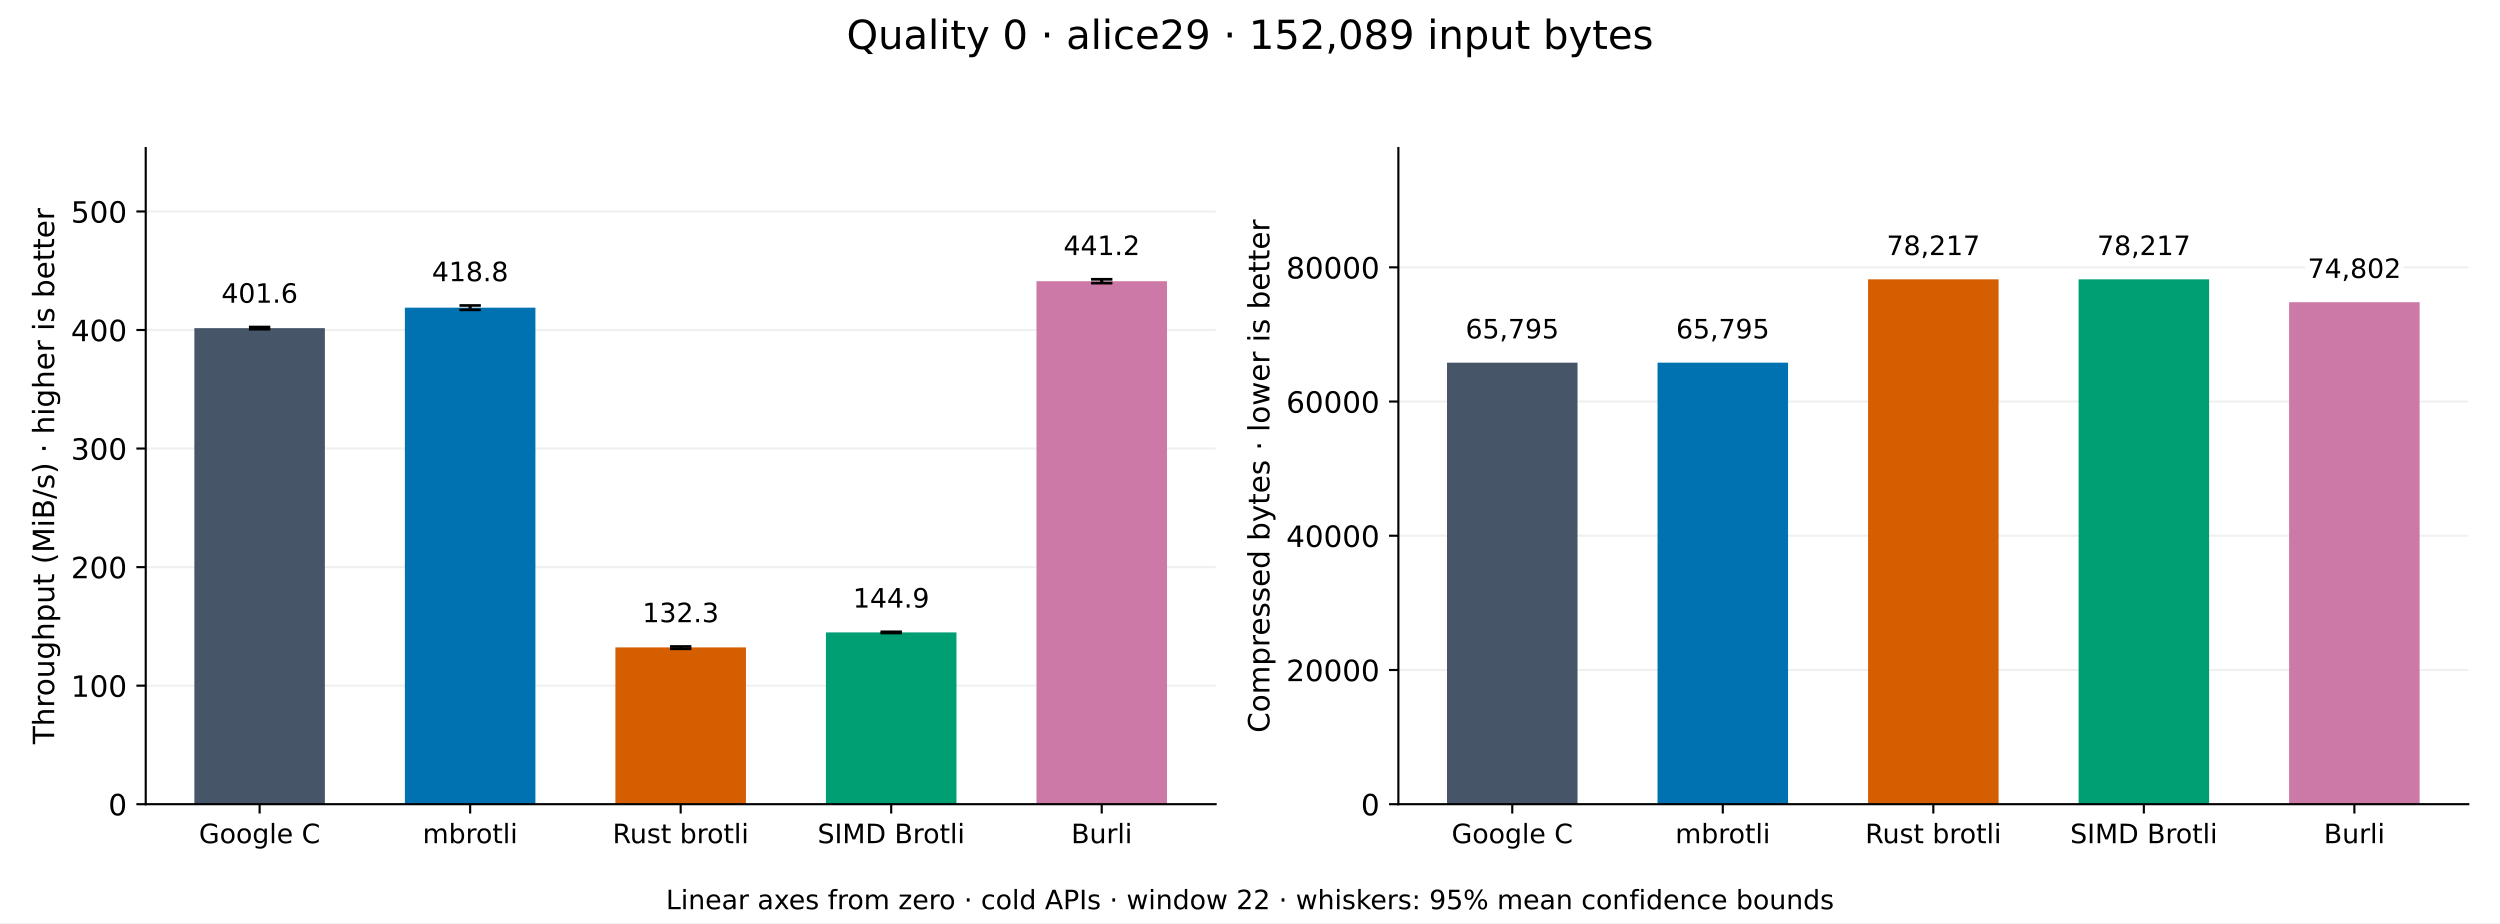
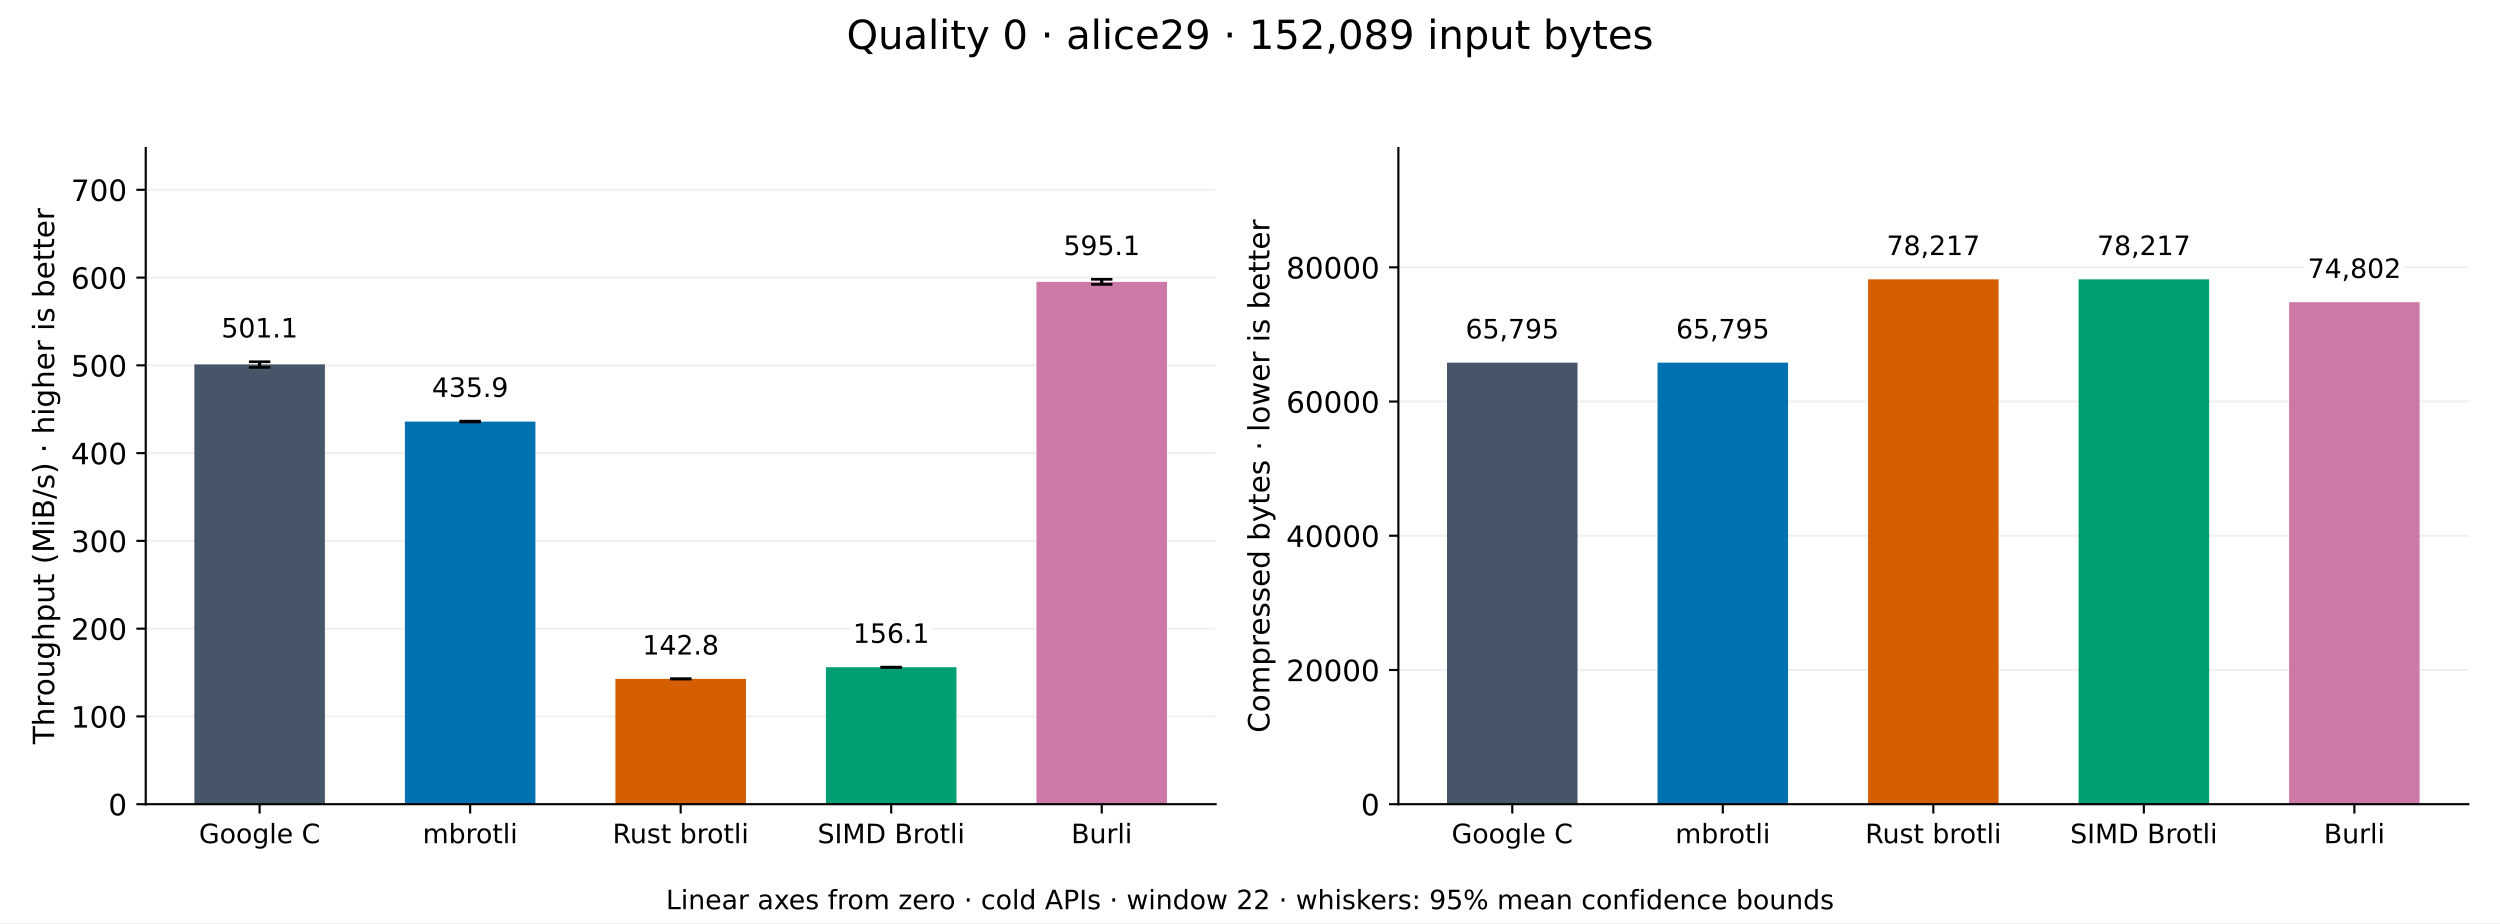
<svg xmlns="http://www.w3.org/2000/svg" xmlns:xlink="http://www.w3.org/1999/xlink" width="936pt" height="345.6pt" viewBox="0 0 936 345.6" version="1.1">
  <defs>
    <style type="text/css">*{stroke-linejoin: round; stroke-linecap: butt}</style>
  </defs>
  <g id="figure_1">
    <g id="patch_1">
      <path d="M 0 345.6 L 936 345.6 L 936 0 L 0 0 z " style="fill: #ffffff" />
    </g>
    <g id="axes_1">
      <g id="patch_2">
        <path d="M 54.56 301.088 L 455.13 301.088 L 455.13 55.44 L 54.56 55.44 z " style="fill: #ffffff" />
      </g>
      <g id="matplotlib.axis_1">
        <g id="xtick_1">
          <g id="line2d_1">
            <defs>
              <path id="m3d63aaa0ea" d="M 0 0 L 0 3.5 " style="stroke: #000000; stroke-width: 0.8" />
            </defs>
            <g>
              <use xlink:href="#m3d63aaa0ea" x="97.202" y="301.088" style="stroke: #000000; stroke-width: 0.8" />
            </g>
          </g>
          <g id="text_1">
            <text style="font-size: 10px; font-family: 'DejaVu Sans', 'Bitstream Vera Sans', 'Computer Modern Sans Serif', 'Lucida Grande', 'Verdana', 'Geneva', 'Lucid', 'Arial', 'Helvetica', 'Avant Garde', sans-serif; text-anchor: middle" x="97.202" y="315.686" transform="rotate(-0 97.20234 315.6864)">Google C</text>
          </g>
        </g>
        <g id="xtick_2">
          <g id="line2d_2">
            <g>
              <use xlink:href="#m3d63aaa0ea" x="176.024" y="301.088" style="stroke: #000000; stroke-width: 0.8" />
            </g>
          </g>
          <g id="text_2">
            <text style="font-size: 10px; font-family: 'DejaVu Sans', 'Bitstream Vera Sans', 'Computer Modern Sans Serif', 'Lucida Grande', 'Verdana', 'Geneva', 'Lucid', 'Arial', 'Helvetica', 'Avant Garde', sans-serif; text-anchor: middle" x="176.024" y="315.686" transform="rotate(-0 176.0237 315.6864)">mbrotli</text>
          </g>
        </g>
        <g id="xtick_3">
          <g id="line2d_3">
            <g>
              <use xlink:href="#m3d63aaa0ea" x="254.845" y="301.088" style="stroke: #000000; stroke-width: 0.8" />
            </g>
          </g>
          <g id="text_3">
            <text style="font-size: 10px; font-family: 'DejaVu Sans', 'Bitstream Vera Sans', 'Computer Modern Sans Serif', 'Lucida Grande', 'Verdana', 'Geneva', 'Lucid', 'Arial', 'Helvetica', 'Avant Garde', sans-serif; text-anchor: middle" x="254.845" y="315.686" transform="rotate(-0 254.845 315.6864)">Rust brotli</text>
          </g>
        </g>
        <g id="xtick_4">
          <g id="line2d_4">
            <g>
              <use xlink:href="#m3d63aaa0ea" x="333.666" y="301.088" style="stroke: #000000; stroke-width: 0.8" />
            </g>
          </g>
          <g id="text_4">
            <text style="font-size: 10px; font-family: 'DejaVu Sans', 'Bitstream Vera Sans', 'Computer Modern Sans Serif', 'Lucida Grande', 'Verdana', 'Geneva', 'Lucid', 'Arial', 'Helvetica', 'Avant Garde', sans-serif; text-anchor: middle" x="333.666" y="315.686" transform="rotate(-0 333.6663 315.6864)">SIMD Brotli</text>
          </g>
        </g>
        <g id="xtick_5">
          <g id="line2d_5">
            <g>
              <use xlink:href="#m3d63aaa0ea" x="412.488" y="301.088" style="stroke: #000000; stroke-width: 0.8" />
            </g>
          </g>
          <g id="text_5">
            <text style="font-size: 10px; font-family: 'DejaVu Sans', 'Bitstream Vera Sans', 'Computer Modern Sans Serif', 'Lucida Grande', 'Verdana', 'Geneva', 'Lucid', 'Arial', 'Helvetica', 'Avant Garde', sans-serif; text-anchor: middle" x="412.488" y="315.686" transform="rotate(-0 412.4877 315.6864)">Burli</text>
          </g>
        </g>
      </g>
      <g id="matplotlib.axis_2">
        <g id="ytick_1">
          <g id="line2d_6">
            <path d="M 54.56 301.088 L 455.13 301.088 " clip-path="url(#pb9456fbabf)" style="fill: none; stroke: #b0b0b0; stroke-opacity: 0.18; stroke-width: 0.8; stroke-linecap: square" />
          </g>
          <g id="line2d_7">
            <defs>
              <path id="mb6c034703b" d="M 0 0 L -3.5 0 " style="stroke: #000000; stroke-width: 0.8" />
            </defs>
            <g>
              <use xlink:href="#mb6c034703b" x="54.56" y="301.088" style="stroke: #000000; stroke-width: 0.8" />
            </g>
          </g>
          <g id="text_6">
            <text style="font-size: 11px; font-family: 'DejaVu Sans', 'Bitstream Vera Sans', 'Computer Modern Sans Serif', 'Lucida Grande', 'Verdana', 'Geneva', 'Lucid', 'Arial', 'Helvetica', 'Avant Garde', sans-serif; text-anchor: end" x="47.56" y="305.267" transform="rotate(-0 47.56 305.2671)">0</text>
          </g>
        </g>
        <g id="ytick_2">
          <g id="line2d_8">
-             <path d="M 54.56 256.706 L 455.13 256.706 " clip-path="url(#pb9456fbabf)" style="fill: none; stroke: #b0b0b0; stroke-opacity: 0.18; stroke-width: 0.8; stroke-linecap: square" />
+             <path d="M 54.56 268.228 L 455.13 268.228 " clip-path="url(#pb9456fbabf)" style="fill: none; stroke: #b0b0b0; stroke-opacity: 0.18; stroke-width: 0.8; stroke-linecap: square" />
          </g>
          <g id="line2d_9">
            <g>
-               <use xlink:href="#mb6c034703b" x="54.56" y="256.706" style="stroke: #000000; stroke-width: 0.8" />
+               <use xlink:href="#mb6c034703b" x="54.56" y="268.228" style="stroke: #000000; stroke-width: 0.8" />
            </g>
          </g>
          <g id="text_7">
-             <text style="font-size: 11px; font-family: 'DejaVu Sans', 'Bitstream Vera Sans', 'Computer Modern Sans Serif', 'Lucida Grande', 'Verdana', 'Geneva', 'Lucid', 'Arial', 'Helvetica', 'Avant Garde', sans-serif; text-anchor: end" x="47.56" y="260.885" transform="rotate(-0 47.56 260.8852)">100</text>
+             <text style="font-size: 11px; font-family: 'DejaVu Sans', 'Bitstream Vera Sans', 'Computer Modern Sans Serif', 'Lucida Grande', 'Verdana', 'Geneva', 'Lucid', 'Arial', 'Helvetica', 'Avant Garde', sans-serif; text-anchor: end" x="47.56" y="272.407" transform="rotate(-0 47.56 272.4067)">100</text>
          </g>
        </g>
        <g id="ytick_3">
          <g id="line2d_10">
-             <path d="M 54.56 212.324 L 455.13 212.324 " clip-path="url(#pb9456fbabf)" style="fill: none; stroke: #b0b0b0; stroke-opacity: 0.18; stroke-width: 0.8; stroke-linecap: square" />
+             <path d="M 54.56 235.367 L 455.13 235.367 " clip-path="url(#pb9456fbabf)" style="fill: none; stroke: #b0b0b0; stroke-opacity: 0.18; stroke-width: 0.8; stroke-linecap: square" />
          </g>
          <g id="line2d_11">
            <g>
-               <use xlink:href="#mb6c034703b" x="54.56" y="212.324" style="stroke: #000000; stroke-width: 0.8" />
+               <use xlink:href="#mb6c034703b" x="54.56" y="235.367" style="stroke: #000000; stroke-width: 0.8" />
            </g>
          </g>
          <g id="text_8">
-             <text style="font-size: 11px; font-family: 'DejaVu Sans', 'Bitstream Vera Sans', 'Computer Modern Sans Serif', 'Lucida Grande', 'Verdana', 'Geneva', 'Lucid', 'Arial', 'Helvetica', 'Avant Garde', sans-serif; text-anchor: end" x="47.56" y="216.503" transform="rotate(-0 47.56 216.5033)">200</text>
+             <text style="font-size: 11px; font-family: 'DejaVu Sans', 'Bitstream Vera Sans', 'Computer Modern Sans Serif', 'Lucida Grande', 'Verdana', 'Geneva', 'Lucid', 'Arial', 'Helvetica', 'Avant Garde', sans-serif; text-anchor: end" x="47.56" y="239.546" transform="rotate(-0 47.56 239.5462)">200</text>
          </g>
        </g>
        <g id="ytick_4">
          <g id="line2d_12">
-             <path d="M 54.56 167.942 L 455.13 167.942 " clip-path="url(#pb9456fbabf)" style="fill: none; stroke: #b0b0b0; stroke-opacity: 0.18; stroke-width: 0.8; stroke-linecap: square" />
+             <path d="M 54.56 202.507 L 455.13 202.507 " clip-path="url(#pb9456fbabf)" style="fill: none; stroke: #b0b0b0; stroke-opacity: 0.18; stroke-width: 0.8; stroke-linecap: square" />
          </g>
          <g id="line2d_13">
            <g>
-               <use xlink:href="#mb6c034703b" x="54.56" y="167.942" style="stroke: #000000; stroke-width: 0.8" />
+               <use xlink:href="#mb6c034703b" x="54.56" y="202.507" style="stroke: #000000; stroke-width: 0.8" />
            </g>
          </g>
          <g id="text_9">
-             <text style="font-size: 11px; font-family: 'DejaVu Sans', 'Bitstream Vera Sans', 'Computer Modern Sans Serif', 'Lucida Grande', 'Verdana', 'Geneva', 'Lucid', 'Arial', 'Helvetica', 'Avant Garde', sans-serif; text-anchor: end" x="47.56" y="172.121" transform="rotate(-0 47.56 172.1214)">300</text>
+             <text style="font-size: 11px; font-family: 'DejaVu Sans', 'Bitstream Vera Sans', 'Computer Modern Sans Serif', 'Lucida Grande', 'Verdana', 'Geneva', 'Lucid', 'Arial', 'Helvetica', 'Avant Garde', sans-serif; text-anchor: end" x="47.56" y="206.686" transform="rotate(-0 47.56 206.6858)">300</text>
          </g>
        </g>
        <g id="ytick_5">
          <g id="line2d_14">
-             <path d="M 54.56 123.56 L 455.13 123.56 " clip-path="url(#pb9456fbabf)" style="fill: none; stroke: #b0b0b0; stroke-opacity: 0.18; stroke-width: 0.8; stroke-linecap: square" />
+             <path d="M 54.56 169.646 L 455.13 169.646 " clip-path="url(#pb9456fbabf)" style="fill: none; stroke: #b0b0b0; stroke-opacity: 0.18; stroke-width: 0.8; stroke-linecap: square" />
          </g>
          <g id="line2d_15">
            <g>
-               <use xlink:href="#mb6c034703b" x="54.56" y="123.56" style="stroke: #000000; stroke-width: 0.8" />
+               <use xlink:href="#mb6c034703b" x="54.56" y="169.646" style="stroke: #000000; stroke-width: 0.8" />
            </g>
          </g>
          <g id="text_10">
-             <text style="font-size: 11px; font-family: 'DejaVu Sans', 'Bitstream Vera Sans', 'Computer Modern Sans Serif', 'Lucida Grande', 'Verdana', 'Geneva', 'Lucid', 'Arial', 'Helvetica', 'Avant Garde', sans-serif; text-anchor: end" x="47.56" y="127.74" transform="rotate(-0 47.56 127.7395)">400</text>
+             <text style="font-size: 11px; font-family: 'DejaVu Sans', 'Bitstream Vera Sans', 'Computer Modern Sans Serif', 'Lucida Grande', 'Verdana', 'Geneva', 'Lucid', 'Arial', 'Helvetica', 'Avant Garde', sans-serif; text-anchor: end" x="47.56" y="173.825" transform="rotate(-0 47.56 173.8253)">400</text>
          </g>
        </g>
        <g id="ytick_6">
          <g id="line2d_16">
-             <path d="M 54.56 79.178 L 455.13 79.178 " clip-path="url(#pb9456fbabf)" style="fill: none; stroke: #b0b0b0; stroke-opacity: 0.18; stroke-width: 0.8; stroke-linecap: square" />
+             <path d="M 54.56 136.786 L 455.13 136.786 " clip-path="url(#pb9456fbabf)" style="fill: none; stroke: #b0b0b0; stroke-opacity: 0.18; stroke-width: 0.8; stroke-linecap: square" />
          </g>
          <g id="line2d_17">
            <g>
-               <use xlink:href="#mb6c034703b" x="54.56" y="79.178" style="stroke: #000000; stroke-width: 0.8" />
+               <use xlink:href="#mb6c034703b" x="54.56" y="136.786" style="stroke: #000000; stroke-width: 0.8" />
            </g>
          </g>
          <g id="text_11">
-             <text style="font-size: 11px; font-family: 'DejaVu Sans', 'Bitstream Vera Sans', 'Computer Modern Sans Serif', 'Lucida Grande', 'Verdana', 'Geneva', 'Lucid', 'Arial', 'Helvetica', 'Avant Garde', sans-serif; text-anchor: end" x="47.56" y="83.358" transform="rotate(-0 47.56 83.35762)">500</text>
-           </g>
-         </g>
-         <g id="text_12">
+             <text style="font-size: 11px; font-family: 'DejaVu Sans', 'Bitstream Vera Sans', 'Computer Modern Sans Serif', 'Lucida Grande', 'Verdana', 'Geneva', 'Lucid', 'Arial', 'Helvetica', 'Avant Garde', sans-serif; text-anchor: end" x="47.56" y="140.965" transform="rotate(-0 47.56 140.9648)">500</text>
+           </g>
+         </g>
+         <g id="ytick_7">
+           <g id="line2d_18">
+             <path d="M 54.56 103.925 L 455.13 103.925 " clip-path="url(#pb9456fbabf)" style="fill: none; stroke: #b0b0b0; stroke-opacity: 0.18; stroke-width: 0.8; stroke-linecap: square" />
+           </g>
+           <g id="line2d_19">
+             <g>
+               <use xlink:href="#mb6c034703b" x="54.56" y="103.925" style="stroke: #000000; stroke-width: 0.8" />
+             </g>
+           </g>
+           <g id="text_12">
+             <text style="font-size: 11px; font-family: 'DejaVu Sans', 'Bitstream Vera Sans', 'Computer Modern Sans Serif', 'Lucida Grande', 'Verdana', 'Geneva', 'Lucid', 'Arial', 'Helvetica', 'Avant Garde', sans-serif; text-anchor: end" x="47.56" y="108.104" transform="rotate(-0 47.56 108.1044)">600</text>
+           </g>
+         </g>
+         <g id="ytick_8">
+           <g id="line2d_20">
+             <path d="M 54.56 71.065 L 455.13 71.065 " clip-path="url(#pb9456fbabf)" style="fill: none; stroke: #b0b0b0; stroke-opacity: 0.18; stroke-width: 0.8; stroke-linecap: square" />
+           </g>
+           <g id="line2d_21">
+             <g>
+               <use xlink:href="#mb6c034703b" x="54.56" y="71.065" style="stroke: #000000; stroke-width: 0.8" />
+             </g>
+           </g>
+           <g id="text_13">
+             <text style="font-size: 11px; font-family: 'DejaVu Sans', 'Bitstream Vera Sans', 'Computer Modern Sans Serif', 'Lucida Grande', 'Verdana', 'Geneva', 'Lucid', 'Arial', 'Helvetica', 'Avant Garde', sans-serif; text-anchor: end" x="47.56" y="75.244" transform="rotate(-0 47.56 75.2439)">700</text>
+           </g>
+         </g>
+         <g id="text_14">
          <text style="font-size: 11px; font-family: 'DejaVu Sans', 'Bitstream Vera Sans', 'Computer Modern Sans Serif', 'Lucida Grande', 'Verdana', 'Geneva', 'Lucid', 'Arial', 'Helvetica', 'Avant Garde', sans-serif; text-anchor: middle" x="20.276" y="178.264" transform="rotate(-90 20.27609 178.264)">Throughput (MiB/s) · higher is better</text>
        </g>
      </g>
      <g id="patch_3">
-         <path d="M 72.768 301.088 L 121.637 301.088 L 121.637 122.847 L 72.768 122.847 z " clip-path="url(#pb9456fbabf)" style="fill: #475569" />
+         <path d="M 72.768 301.088 L 121.637 301.088 L 121.637 136.436 L 72.768 136.436 z " clip-path="url(#pb9456fbabf)" style="fill: #475569" />
      </g>
      <g id="patch_4">
-         <path d="M 151.589 301.088 L 200.458 301.088 L 200.458 115.196 L 151.589 115.196 z " clip-path="url(#pb9456fbabf)" style="fill: #0072b2" />
+         <path d="M 151.589 301.088 L 200.458 301.088 L 200.458 157.837 L 151.589 157.837 z " clip-path="url(#pb9456fbabf)" style="fill: #0072b2" />
      </g>
      <g id="patch_5">
-         <path d="M 230.41 301.088 L 279.28 301.088 L 279.28 242.392 L 230.41 242.392 z " clip-path="url(#pb9456fbabf)" style="fill: #d55e00" />
+         <path d="M 230.41 301.088 L 279.28 301.088 L 279.28 254.177 L 230.41 254.177 z " clip-path="url(#pb9456fbabf)" style="fill: #d55e00" />
      </g>
      <g id="patch_6">
-         <path d="M 309.232 301.088 L 358.101 301.088 L 358.101 236.758 L 309.232 236.758 z " clip-path="url(#pb9456fbabf)" style="fill: #009e73" />
+         <path d="M 309.232 301.088 L 358.101 301.088 L 358.101 249.803 L 309.232 249.803 z " clip-path="url(#pb9456fbabf)" style="fill: #009e73" />
      </g>
      <g id="patch_7">
-         <path d="M 388.053 301.088 L 436.922 301.088 L 436.922 105.288 L 388.053 105.288 z " clip-path="url(#pb9456fbabf)" style="fill: #cc79a7" />
+         <path d="M 388.053 301.088 L 436.922 301.088 L 436.922 105.531 L 388.053 105.531 z " clip-path="url(#pb9456fbabf)" style="fill: #cc79a7" />
      </g>
      <g id="LineCollection_1">
-         <path d="M 97.202 123.261 L 97.202 122.434 " clip-path="url(#pb9456fbabf)" style="fill: none; stroke: #000000; stroke-width: 1.2" />
-         <path d="M 176.024 116.025 L 176.024 114.358 " clip-path="url(#pb9456fbabf)" style="fill: none; stroke: #000000; stroke-width: 1.2" />
-         <path d="M 254.845 242.915 L 254.845 242.036 " clip-path="url(#pb9456fbabf)" style="fill: none; stroke: #000000; stroke-width: 1.2" />
-         <path d="M 333.666 236.988 L 333.666 236.555 " clip-path="url(#pb9456fbabf)" style="fill: none; stroke: #000000; stroke-width: 1.2" />
-         <path d="M 412.488 105.997 L 412.488 104.57 " clip-path="url(#pb9456fbabf)" style="fill: none; stroke: #000000; stroke-width: 1.2" />
-       </g>
-       <g id="line2d_18">
+         <path d="M 97.202 137.551 L 97.202 135.425 " clip-path="url(#pb9456fbabf)" style="fill: none; stroke: #000000; stroke-width: 1.2" />
+         <path d="M 176.024 158.006 L 176.024 157.683 " clip-path="url(#pb9456fbabf)" style="fill: none; stroke: #000000; stroke-width: 1.2" />
+         <path d="M 254.845 254.226 L 254.845 254.135 " clip-path="url(#pb9456fbabf)" style="fill: none; stroke: #000000; stroke-width: 1.2" />
+         <path d="M 333.666 249.843 L 333.666 249.766 " clip-path="url(#pb9456fbabf)" style="fill: none; stroke: #000000; stroke-width: 1.2" />
+         <path d="M 412.488 106.479 L 412.488 104.57 " clip-path="url(#pb9456fbabf)" style="fill: none; stroke: #000000; stroke-width: 1.2" />
+       </g>
+       <g id="line2d_22">
        <defs>
          <path id="ma4d3aa00d3" d="M 4 0 L -4 -0 " style="stroke: #000000" />
        </defs>
        <g clip-path="url(#pb9456fbabf)">
-           <use xlink:href="#ma4d3aa00d3" x="97.202" y="123.261" style="fill: #1f77b4; stroke: #000000" />
-           <use xlink:href="#ma4d3aa00d3" x="176.024" y="116.025" style="fill: #1f77b4; stroke: #000000" />
-           <use xlink:href="#ma4d3aa00d3" x="254.845" y="242.915" style="fill: #1f77b4; stroke: #000000" />
-           <use xlink:href="#ma4d3aa00d3" x="333.666" y="236.988" style="fill: #1f77b4; stroke: #000000" />
-           <use xlink:href="#ma4d3aa00d3" x="412.488" y="105.997" style="fill: #1f77b4; stroke: #000000" />
-         </g>
-       </g>
-       <g id="line2d_19">
+           <use xlink:href="#ma4d3aa00d3" x="97.202" y="137.551" style="fill: #1f77b4; stroke: #000000" />
+           <use xlink:href="#ma4d3aa00d3" x="176.024" y="158.006" style="fill: #1f77b4; stroke: #000000" />
+           <use xlink:href="#ma4d3aa00d3" x="254.845" y="254.226" style="fill: #1f77b4; stroke: #000000" />
+           <use xlink:href="#ma4d3aa00d3" x="333.666" y="249.843" style="fill: #1f77b4; stroke: #000000" />
+           <use xlink:href="#ma4d3aa00d3" x="412.488" y="106.479" style="fill: #1f77b4; stroke: #000000" />
+         </g>
+       </g>
+       <g id="line2d_23">
        <g clip-path="url(#pb9456fbabf)">
-           <use xlink:href="#ma4d3aa00d3" x="97.202" y="122.434" style="fill: #1f77b4; stroke: #000000" />
-           <use xlink:href="#ma4d3aa00d3" x="176.024" y="114.358" style="fill: #1f77b4; stroke: #000000" />
-           <use xlink:href="#ma4d3aa00d3" x="254.845" y="242.036" style="fill: #1f77b4; stroke: #000000" />
-           <use xlink:href="#ma4d3aa00d3" x="333.666" y="236.555" style="fill: #1f77b4; stroke: #000000" />
+           <use xlink:href="#ma4d3aa00d3" x="97.202" y="135.425" style="fill: #1f77b4; stroke: #000000" />
+           <use xlink:href="#ma4d3aa00d3" x="176.024" y="157.683" style="fill: #1f77b4; stroke: #000000" />
+           <use xlink:href="#ma4d3aa00d3" x="254.845" y="254.135" style="fill: #1f77b4; stroke: #000000" />
+           <use xlink:href="#ma4d3aa00d3" x="333.666" y="249.766" style="fill: #1f77b4; stroke: #000000" />
          <use xlink:href="#ma4d3aa00d3" x="412.488" y="104.57" style="fill: #1f77b4; stroke: #000000" />
        </g>
      </g>
      <g id="patch_8">
        <path d="M 54.56 301.088 L 54.56 55.44 " style="fill: none; stroke: #000000; stroke-width: 0.8; stroke-linejoin: miter; stroke-linecap: square" />
      </g>
      <g id="patch_9">
        <path d="M 54.56 301.088 L 455.13 301.088 " style="fill: none; stroke: #000000; stroke-width: 0.8; stroke-linejoin: miter; stroke-linecap: square" />
      </g>
-       <g id="text_13">
+       <g id="text_15">
        <g id="patch_10">
-           <path d="M 81.888 116.434 L 112.516 116.434 L 112.516 104.755 L 81.888 104.755 z " style="fill: #ffffff; opacity: 0.9" />
-         </g>
-         <text style="font-size: 10px; font-family: 'DejaVu Sans', 'Bitstream Vera Sans', 'Computer Modern Sans Serif', 'Lucida Grande', 'Verdana', 'Geneva', 'Lucid', 'Arial', 'Helvetica', 'Avant Garde', sans-serif; text-anchor: middle" x="97.202" y="113.354" transform="rotate(-0 97.20234 113.3538)">401.6</text>
-       </g>
-       <g id="text_14">
+           <path d="M 81.888 129.425 L 112.516 129.425 L 112.516 117.747 L 81.888 117.747 z " style="fill: #ffffff; opacity: 0.9" />
+         </g>
+         <text style="font-size: 10px; font-family: 'DejaVu Sans', 'Bitstream Vera Sans', 'Computer Modern Sans Serif', 'Lucida Grande', 'Verdana', 'Geneva', 'Lucid', 'Arial', 'Helvetica', 'Avant Garde', sans-serif; text-anchor: middle" x="97.202" y="126.345" transform="rotate(-0 97.20234 126.3451)">501.1</text>
+       </g>
+       <g id="text_16">
        <g id="patch_11">
-           <path d="M 160.71 108.358 L 191.338 108.358 L 191.338 96.68 L 160.71 96.68 z " style="fill: #ffffff; opacity: 0.9" />
-         </g>
-         <text style="font-size: 10px; font-family: 'DejaVu Sans', 'Bitstream Vera Sans', 'Computer Modern Sans Serif', 'Lucida Grande', 'Verdana', 'Geneva', 'Lucid', 'Arial', 'Helvetica', 'Avant Garde', sans-serif; text-anchor: middle" x="176.024" y="105.278" transform="rotate(-0 176.0237 105.278)">418.8</text>
-       </g>
-       <g id="text_15">
+           <path d="M 160.71 151.683 L 191.338 151.683 L 191.338 140.005 L 160.71 140.005 z " style="fill: #ffffff; opacity: 0.9" />
+         </g>
+         <text style="font-size: 10px; font-family: 'DejaVu Sans', 'Bitstream Vera Sans', 'Computer Modern Sans Serif', 'Lucida Grande', 'Verdana', 'Geneva', 'Lucid', 'Arial', 'Helvetica', 'Avant Garde', sans-serif; text-anchor: middle" x="176.024" y="148.604" transform="rotate(-0 176.0237 148.6036)">435.9</text>
+       </g>
+       <g id="text_17">
        <g id="patch_12">
-           <path d="M 239.531 236.036 L 270.159 236.036 L 270.159 224.358 L 239.531 224.358 z " style="fill: #ffffff; opacity: 0.9" />
-         </g>
-         <text style="font-size: 10px; font-family: 'DejaVu Sans', 'Bitstream Vera Sans', 'Computer Modern Sans Serif', 'Lucida Grande', 'Verdana', 'Geneva', 'Lucid', 'Arial', 'Helvetica', 'Avant Garde', sans-serif; text-anchor: middle" x="254.845" y="232.956" transform="rotate(-0 254.845 232.9559)">132.3</text>
-       </g>
-       <g id="text_16">
+           <path d="M 239.531 248.135 L 270.159 248.135 L 270.159 236.457 L 239.531 236.457 z " style="fill: #ffffff; opacity: 0.9" />
+         </g>
+         <text style="font-size: 10px; font-family: 'DejaVu Sans', 'Bitstream Vera Sans', 'Computer Modern Sans Serif', 'Lucida Grande', 'Verdana', 'Geneva', 'Lucid', 'Arial', 'Helvetica', 'Avant Garde', sans-serif; text-anchor: middle" x="254.845" y="245.055" transform="rotate(-0 254.845 245.055)">142.8</text>
+       </g>
+       <g id="text_18">
        <g id="patch_13">
-           <path d="M 318.352 230.555 L 348.98 230.555 L 348.98 218.877 L 318.352 218.877 z " style="fill: #ffffff; opacity: 0.9" />
-         </g>
-         <text style="font-size: 10px; font-family: 'DejaVu Sans', 'Bitstream Vera Sans', 'Computer Modern Sans Serif', 'Lucida Grande', 'Verdana', 'Geneva', 'Lucid', 'Arial', 'Helvetica', 'Avant Garde', sans-serif; text-anchor: middle" x="333.666" y="227.476" transform="rotate(-0 333.6663 227.4756)">144.9</text>
-       </g>
-       <g id="text_17">
+           <path d="M 318.352 243.766 L 348.98 243.766 L 348.98 232.088 L 318.352 232.088 z " style="fill: #ffffff; opacity: 0.9" />
+         </g>
+         <text style="font-size: 10px; font-family: 'DejaVu Sans', 'Bitstream Vera Sans', 'Computer Modern Sans Serif', 'Lucida Grande', 'Verdana', 'Geneva', 'Lucid', 'Arial', 'Helvetica', 'Avant Garde', sans-serif; text-anchor: middle" x="333.666" y="240.687" transform="rotate(-0 333.6663 240.6867)">156.1</text>
+       </g>
+       <g id="text_19">
        <g id="patch_14">
          <path d="M 397.174 98.57 L 427.802 98.57 L 427.802 86.891 L 397.174 86.891 z " style="fill: #ffffff; opacity: 0.9" />
        </g>
-         <text style="font-size: 10px; font-family: 'DejaVu Sans', 'Bitstream Vera Sans', 'Computer Modern Sans Serif', 'Lucida Grande', 'Verdana', 'Geneva', 'Lucid', 'Arial', 'Helvetica', 'Avant Garde', sans-serif; text-anchor: middle" x="412.488" y="95.49" transform="rotate(-0 412.4877 95.48991)">441.2</text>
+         <text style="font-size: 10px; font-family: 'DejaVu Sans', 'Bitstream Vera Sans', 'Computer Modern Sans Serif', 'Lucida Grande', 'Verdana', 'Geneva', 'Lucid', 'Arial', 'Helvetica', 'Avant Garde', sans-serif; text-anchor: middle" x="412.488" y="95.49" transform="rotate(-0 412.4877 95.48991)">595.1</text>
      </g>
    </g>
    <g id="axes_2">
      <g id="patch_15">
        <path d="M 523.55 301.088 L 924.12 301.088 L 924.12 55.44 L 523.55 55.44 z " style="fill: #ffffff" />
      </g>
      <g id="matplotlib.axis_3">
        <g id="xtick_6">
-           <g id="line2d_20">
+           <g id="line2d_24">
            <g>
              <use xlink:href="#m3d63aaa0ea" x="566.192" y="301.088" style="stroke: #000000; stroke-width: 0.8" />
            </g>
          </g>
-           <g id="text_18">
+           <g id="text_20">
            <text style="font-size: 10px; font-family: 'DejaVu Sans', 'Bitstream Vera Sans', 'Computer Modern Sans Serif', 'Lucida Grande', 'Verdana', 'Geneva', 'Lucid', 'Arial', 'Helvetica', 'Avant Garde', sans-serif; text-anchor: middle" x="566.192" y="315.686" transform="rotate(-0 566.1923 315.6864)">Google C</text>
          </g>
        </g>
        <g id="xtick_7">
-           <g id="line2d_21">
+           <g id="line2d_25">
            <g>
              <use xlink:href="#m3d63aaa0ea" x="645.014" y="301.088" style="stroke: #000000; stroke-width: 0.8" />
            </g>
          </g>
-           <g id="text_19">
+           <g id="text_21">
            <text style="font-size: 10px; font-family: 'DejaVu Sans', 'Bitstream Vera Sans', 'Computer Modern Sans Serif', 'Lucida Grande', 'Verdana', 'Geneva', 'Lucid', 'Arial', 'Helvetica', 'Avant Garde', sans-serif; text-anchor: middle" x="645.014" y="315.686" transform="rotate(-0 645.0137 315.6864)">mbrotli</text>
          </g>
        </g>
        <g id="xtick_8">
-           <g id="line2d_22">
+           <g id="line2d_26">
            <g>
              <use xlink:href="#m3d63aaa0ea" x="723.835" y="301.088" style="stroke: #000000; stroke-width: 0.8" />
            </g>
          </g>
-           <g id="text_20">
+           <g id="text_22">
            <text style="font-size: 10px; font-family: 'DejaVu Sans', 'Bitstream Vera Sans', 'Computer Modern Sans Serif', 'Lucida Grande', 'Verdana', 'Geneva', 'Lucid', 'Arial', 'Helvetica', 'Avant Garde', sans-serif; text-anchor: middle" x="723.835" y="315.686" transform="rotate(-0 723.835 315.6864)">Rust brotli</text>
          </g>
        </g>
        <g id="xtick_9">
-           <g id="line2d_23">
+           <g id="line2d_27">
            <g>
              <use xlink:href="#m3d63aaa0ea" x="802.656" y="301.088" style="stroke: #000000; stroke-width: 0.8" />
            </g>
          </g>
-           <g id="text_21">
+           <g id="text_23">
            <text style="font-size: 10px; font-family: 'DejaVu Sans', 'Bitstream Vera Sans', 'Computer Modern Sans Serif', 'Lucida Grande', 'Verdana', 'Geneva', 'Lucid', 'Arial', 'Helvetica', 'Avant Garde', sans-serif; text-anchor: middle" x="802.656" y="315.686" transform="rotate(-0 802.6563 315.6864)">SIMD Brotli</text>
          </g>
        </g>
        <g id="xtick_10">
-           <g id="line2d_24">
+           <g id="line2d_28">
            <g>
              <use xlink:href="#m3d63aaa0ea" x="881.478" y="301.088" style="stroke: #000000; stroke-width: 0.8" />
            </g>
          </g>
-           <g id="text_22">
+           <g id="text_24">
            <text style="font-size: 10px; font-family: 'DejaVu Sans', 'Bitstream Vera Sans', 'Computer Modern Sans Serif', 'Lucida Grande', 'Verdana', 'Geneva', 'Lucid', 'Arial', 'Helvetica', 'Avant Garde', sans-serif; text-anchor: middle" x="881.478" y="315.686" transform="rotate(-0 881.4777 315.6864)">Burli</text>
          </g>
        </g>
      </g>
      <g id="matplotlib.axis_4">
-         <g id="ytick_7">
-           <g id="line2d_25">
-             <path d="M 523.55 301.088 L 924.12 301.088 " clip-path="url(#p62ad9d9830)" style="fill: none; stroke: #b0b0b0; stroke-opacity: 0.18; stroke-width: 0.8; stroke-linecap: square" />
-           </g>
-           <g id="line2d_26">
-             <g>
-               <use xlink:href="#mb6c034703b" x="523.55" y="301.088" style="stroke: #000000; stroke-width: 0.8" />
-             </g>
-           </g>
-           <g id="text_23">
-             <text style="font-size: 11px; font-family: 'DejaVu Sans', 'Bitstream Vera Sans', 'Computer Modern Sans Serif', 'Lucida Grande', 'Verdana', 'Geneva', 'Lucid', 'Arial', 'Helvetica', 'Avant Garde', sans-serif; text-anchor: end" x="516.55" y="305.267" transform="rotate(-0 516.55 305.2671)">0</text>
-           </g>
-         </g>
-         <g id="ytick_8">
-           <g id="line2d_27">
-             <path d="M 523.55 250.838 L 924.12 250.838 " clip-path="url(#p62ad9d9830)" style="fill: none; stroke: #b0b0b0; stroke-opacity: 0.18; stroke-width: 0.8; stroke-linecap: square" />
-           </g>
-           <g id="line2d_28">
-             <g>
-               <use xlink:href="#mb6c034703b" x="523.55" y="250.838" style="stroke: #000000; stroke-width: 0.8" />
-             </g>
-           </g>
-           <g id="text_24">
-             <text style="font-size: 11px; font-family: 'DejaVu Sans', 'Bitstream Vera Sans', 'Computer Modern Sans Serif', 'Lucida Grande', 'Verdana', 'Geneva', 'Lucid', 'Arial', 'Helvetica', 'Avant Garde', sans-serif; text-anchor: end" x="516.55" y="255.018" transform="rotate(-0 516.55 255.0176)">20000</text>
-           </g>
-         </g>
        <g id="ytick_9">
          <g id="line2d_29">
-             <path d="M 523.55 200.589 L 924.12 200.589 " clip-path="url(#p62ad9d9830)" style="fill: none; stroke: #b0b0b0; stroke-opacity: 0.18; stroke-width: 0.8; stroke-linecap: square" />
+             <path d="M 523.55 301.088 L 924.12 301.088 " clip-path="url(#p62ad9d9830)" style="fill: none; stroke: #b0b0b0; stroke-opacity: 0.18; stroke-width: 0.8; stroke-linecap: square" />
          </g>
          <g id="line2d_30">
            <g>
-               <use xlink:href="#mb6c034703b" x="523.55" y="200.589" style="stroke: #000000; stroke-width: 0.8" />
+               <use xlink:href="#mb6c034703b" x="523.55" y="301.088" style="stroke: #000000; stroke-width: 0.8" />
            </g>
          </g>
          <g id="text_25">
-             <text style="font-size: 11px; font-family: 'DejaVu Sans', 'Bitstream Vera Sans', 'Computer Modern Sans Serif', 'Lucida Grande', 'Verdana', 'Geneva', 'Lucid', 'Arial', 'Helvetica', 'Avant Garde', sans-serif; text-anchor: end" x="516.55" y="204.768" transform="rotate(-0 516.55 204.7681)">40000</text>
+             <text style="font-size: 11px; font-family: 'DejaVu Sans', 'Bitstream Vera Sans', 'Computer Modern Sans Serif', 'Lucida Grande', 'Verdana', 'Geneva', 'Lucid', 'Arial', 'Helvetica', 'Avant Garde', sans-serif; text-anchor: end" x="516.55" y="305.267" transform="rotate(-0 516.55 305.2671)">0</text>
          </g>
        </g>
        <g id="ytick_10">
          <g id="line2d_31">
-             <path d="M 523.55 150.339 L 924.12 150.339 " clip-path="url(#p62ad9d9830)" style="fill: none; stroke: #b0b0b0; stroke-opacity: 0.18; stroke-width: 0.8; stroke-linecap: square" />
+             <path d="M 523.55 250.838 L 924.12 250.838 " clip-path="url(#p62ad9d9830)" style="fill: none; stroke: #b0b0b0; stroke-opacity: 0.18; stroke-width: 0.8; stroke-linecap: square" />
          </g>
          <g id="line2d_32">
            <g>
-               <use xlink:href="#mb6c034703b" x="523.55" y="150.339" style="stroke: #000000; stroke-width: 0.8" />
+               <use xlink:href="#mb6c034703b" x="523.55" y="250.838" style="stroke: #000000; stroke-width: 0.8" />
            </g>
          </g>
          <g id="text_26">
-             <text style="font-size: 11px; font-family: 'DejaVu Sans', 'Bitstream Vera Sans', 'Computer Modern Sans Serif', 'Lucida Grande', 'Verdana', 'Geneva', 'Lucid', 'Arial', 'Helvetica', 'Avant Garde', sans-serif; text-anchor: end" x="516.55" y="154.519" transform="rotate(-0 516.55 154.5185)">60000</text>
+             <text style="font-size: 11px; font-family: 'DejaVu Sans', 'Bitstream Vera Sans', 'Computer Modern Sans Serif', 'Lucida Grande', 'Verdana', 'Geneva', 'Lucid', 'Arial', 'Helvetica', 'Avant Garde', sans-serif; text-anchor: end" x="516.55" y="255.018" transform="rotate(-0 516.55 255.0176)">20000</text>
          </g>
        </g>
        <g id="ytick_11">
          <g id="line2d_33">
+             <path d="M 523.55 200.589 L 924.12 200.589 " clip-path="url(#p62ad9d9830)" style="fill: none; stroke: #b0b0b0; stroke-opacity: 0.18; stroke-width: 0.8; stroke-linecap: square" />
+           </g>
+           <g id="line2d_34">
+             <g>
+               <use xlink:href="#mb6c034703b" x="523.55" y="200.589" style="stroke: #000000; stroke-width: 0.8" />
+             </g>
+           </g>
+           <g id="text_27">
+             <text style="font-size: 11px; font-family: 'DejaVu Sans', 'Bitstream Vera Sans', 'Computer Modern Sans Serif', 'Lucida Grande', 'Verdana', 'Geneva', 'Lucid', 'Arial', 'Helvetica', 'Avant Garde', sans-serif; text-anchor: end" x="516.55" y="204.768" transform="rotate(-0 516.55 204.7681)">40000</text>
+           </g>
+         </g>
+         <g id="ytick_12">
+           <g id="line2d_35">
+             <path d="M 523.55 150.339 L 924.12 150.339 " clip-path="url(#p62ad9d9830)" style="fill: none; stroke: #b0b0b0; stroke-opacity: 0.18; stroke-width: 0.8; stroke-linecap: square" />
+           </g>
+           <g id="line2d_36">
+             <g>
+               <use xlink:href="#mb6c034703b" x="523.55" y="150.339" style="stroke: #000000; stroke-width: 0.8" />
+             </g>
+           </g>
+           <g id="text_28">
+             <text style="font-size: 11px; font-family: 'DejaVu Sans', 'Bitstream Vera Sans', 'Computer Modern Sans Serif', 'Lucida Grande', 'Verdana', 'Geneva', 'Lucid', 'Arial', 'Helvetica', 'Avant Garde', sans-serif; text-anchor: end" x="516.55" y="154.519" transform="rotate(-0 516.55 154.5185)">60000</text>
+           </g>
+         </g>
+         <g id="ytick_13">
+           <g id="line2d_37">
            <path d="M 523.55 100.09 L 924.12 100.09 " clip-path="url(#p62ad9d9830)" style="fill: none; stroke: #b0b0b0; stroke-opacity: 0.18; stroke-width: 0.8; stroke-linecap: square" />
          </g>
-           <g id="line2d_34">
+           <g id="line2d_38">
            <g>
              <use xlink:href="#mb6c034703b" x="523.55" y="100.09" style="stroke: #000000; stroke-width: 0.8" />
            </g>
          </g>
-           <g id="text_27">
+           <g id="text_29">
            <text style="font-size: 11px; font-family: 'DejaVu Sans', 'Bitstream Vera Sans', 'Computer Modern Sans Serif', 'Lucida Grande', 'Verdana', 'Geneva', 'Lucid', 'Arial', 'Helvetica', 'Avant Garde', sans-serif; text-anchor: end" x="516.55" y="104.269" transform="rotate(-0 516.55 104.269)">80000</text>
          </g>
        </g>
-         <g id="text_28">
+         <g id="text_30">
          <text style="font-size: 11px; font-family: 'DejaVu Sans', 'Bitstream Vera Sans', 'Computer Modern Sans Serif', 'Lucida Grande', 'Verdana', 'Geneva', 'Lucid', 'Arial', 'Helvetica', 'Avant Garde', sans-serif; text-anchor: middle" x="475.269" y="178.264" transform="rotate(-90 475.2686 178.264)">Compressed bytes · lower is better</text>
        </g>
      </g>
      <g id="patch_16">
        <path d="M 541.758 301.088 L 590.627 301.088 L 590.627 135.78 L 541.758 135.78 z " clip-path="url(#p62ad9d9830)" style="fill: #475569" />
      </g>
      <g id="patch_17">
        <path d="M 620.579 301.088 L 669.448 301.088 L 669.448 135.78 L 620.579 135.78 z " clip-path="url(#p62ad9d9830)" style="fill: #0072b2" />
      </g>
      <g id="patch_18">
        <path d="M 699.4 301.088 L 748.27 301.088 L 748.27 104.57 L 699.4 104.57 z " clip-path="url(#p62ad9d9830)" style="fill: #d55e00" />
      </g>
      <g id="patch_19">
        <path d="M 778.222 301.088 L 827.091 301.088 L 827.091 104.57 L 778.222 104.57 z " clip-path="url(#p62ad9d9830)" style="fill: #009e73" />
      </g>
      <g id="patch_20">
        <path d="M 857.043 301.088 L 905.912 301.088 L 905.912 113.15 L 857.043 113.15 z " clip-path="url(#p62ad9d9830)" style="fill: #cc79a7" />
      </g>
      <g id="patch_21">
        <path d="M 523.55 301.088 L 523.55 55.44 " style="fill: none; stroke: #000000; stroke-width: 0.8; stroke-linejoin: miter; stroke-linecap: square" />
      </g>
      <g id="patch_22">
        <path d="M 523.55 301.088 L 924.12 301.088 " style="fill: none; stroke: #000000; stroke-width: 0.8; stroke-linejoin: miter; stroke-linecap: square" />
      </g>
-       <g id="text_29">
+       <g id="text_31">
        <g id="patch_23">
          <path d="M 547.697 129.78 L 584.688 129.78 L 584.688 118.101 L 547.697 118.101 z " style="fill: #ffffff; opacity: 0.9" />
        </g>
        <text style="font-size: 10px; font-family: 'DejaVu Sans', 'Bitstream Vera Sans', 'Computer Modern Sans Serif', 'Lucida Grande', 'Verdana', 'Geneva', 'Lucid', 'Arial', 'Helvetica', 'Avant Garde', sans-serif; text-anchor: middle" x="566.192" y="126.7" transform="rotate(-0 566.1923 126.6999)">65,795</text>
      </g>
-       <g id="text_30">
+       <g id="text_32">
        <g id="patch_24">
          <path d="M 626.518 129.78 L 663.509 129.78 L 663.509 118.101 L 626.518 118.101 z " style="fill: #ffffff; opacity: 0.9" />
        </g>
        <text style="font-size: 10px; font-family: 'DejaVu Sans', 'Bitstream Vera Sans', 'Computer Modern Sans Serif', 'Lucida Grande', 'Verdana', 'Geneva', 'Lucid', 'Arial', 'Helvetica', 'Avant Garde', sans-serif; text-anchor: middle" x="645.014" y="126.7" transform="rotate(-0 645.0137 126.6999)">65,795</text>
      </g>
-       <g id="text_31">
+       <g id="text_33">
        <g id="patch_25">
          <path d="M 705.34 98.57 L 742.33 98.57 L 742.33 86.891 L 705.34 86.891 z " style="fill: #ffffff; opacity: 0.9" />
        </g>
        <text style="font-size: 10px; font-family: 'DejaVu Sans', 'Bitstream Vera Sans', 'Computer Modern Sans Serif', 'Lucida Grande', 'Verdana', 'Geneva', 'Lucid', 'Arial', 'Helvetica', 'Avant Garde', sans-serif; text-anchor: middle" x="723.835" y="95.49" transform="rotate(-0 723.835 95.48991)">78,217</text>
      </g>
-       <g id="text_32">
+       <g id="text_34">
        <g id="patch_26">
          <path d="M 784.161 98.57 L 821.152 98.57 L 821.152 86.891 L 784.161 86.891 z " style="fill: #ffffff; opacity: 0.9" />
        </g>
        <text style="font-size: 10px; font-family: 'DejaVu Sans', 'Bitstream Vera Sans', 'Computer Modern Sans Serif', 'Lucida Grande', 'Verdana', 'Geneva', 'Lucid', 'Arial', 'Helvetica', 'Avant Garde', sans-serif; text-anchor: middle" x="802.656" y="95.49" transform="rotate(-0 802.6563 95.48991)">78,217</text>
      </g>
-       <g id="text_33">
+       <g id="text_35">
        <g id="patch_27">
          <path d="M 862.982 107.15 L 899.973 107.15 L 899.973 95.472 L 862.982 95.472 z " style="fill: #ffffff; opacity: 0.9" />
        </g>
        <text style="font-size: 10px; font-family: 'DejaVu Sans', 'Bitstream Vera Sans', 'Computer Modern Sans Serif', 'Lucida Grande', 'Verdana', 'Geneva', 'Lucid', 'Arial', 'Helvetica', 'Avant Garde', sans-serif; text-anchor: middle" x="881.478" y="104.07" transform="rotate(-0 881.4777 104.07)">74,802</text>
      </g>
    </g>
-     <g id="text_34">
+     <g id="text_36">
      <text style="font-size: 15px; font-family: 'DejaVu Sans', 'Bitstream Vera Sans', 'Computer Modern Sans Serif', 'Lucida Grande', 'Verdana', 'Geneva', 'Lucid', 'Arial', 'Helvetica', 'Avant Garde', sans-serif; text-anchor: middle" x="468" y="18.31" transform="rotate(-0 468 18.30966)">Quality 0 · alice29 · 152,089 input bytes</text>
    </g>
-     <g id="text_35">
+     <g id="text_37">
      <text style="font-size: 10px; font-family: 'DejaVu Sans', 'Bitstream Vera Sans', 'Computer Modern Sans Serif', 'Lucida Grande', 'Verdana', 'Geneva', 'Lucid', 'Arial', 'Helvetica', 'Avant Garde', sans-serif; text-anchor: middle" x="468" y="340.416" transform="rotate(-0 468 340.416)">Linear axes from zero · cold APIs · window 22 · whiskers: 95% mean confidence bounds</text>
    </g>
  </g>
  <defs>
    <clipPath id="pb9456fbabf">
      <rect x="54.56" y="55.44" width="400.57" height="245.648" />
    </clipPath>
    <clipPath id="p62ad9d9830">
      <rect x="523.55" y="55.44" width="400.57" height="245.648" />
    </clipPath>
  </defs>
</svg>
